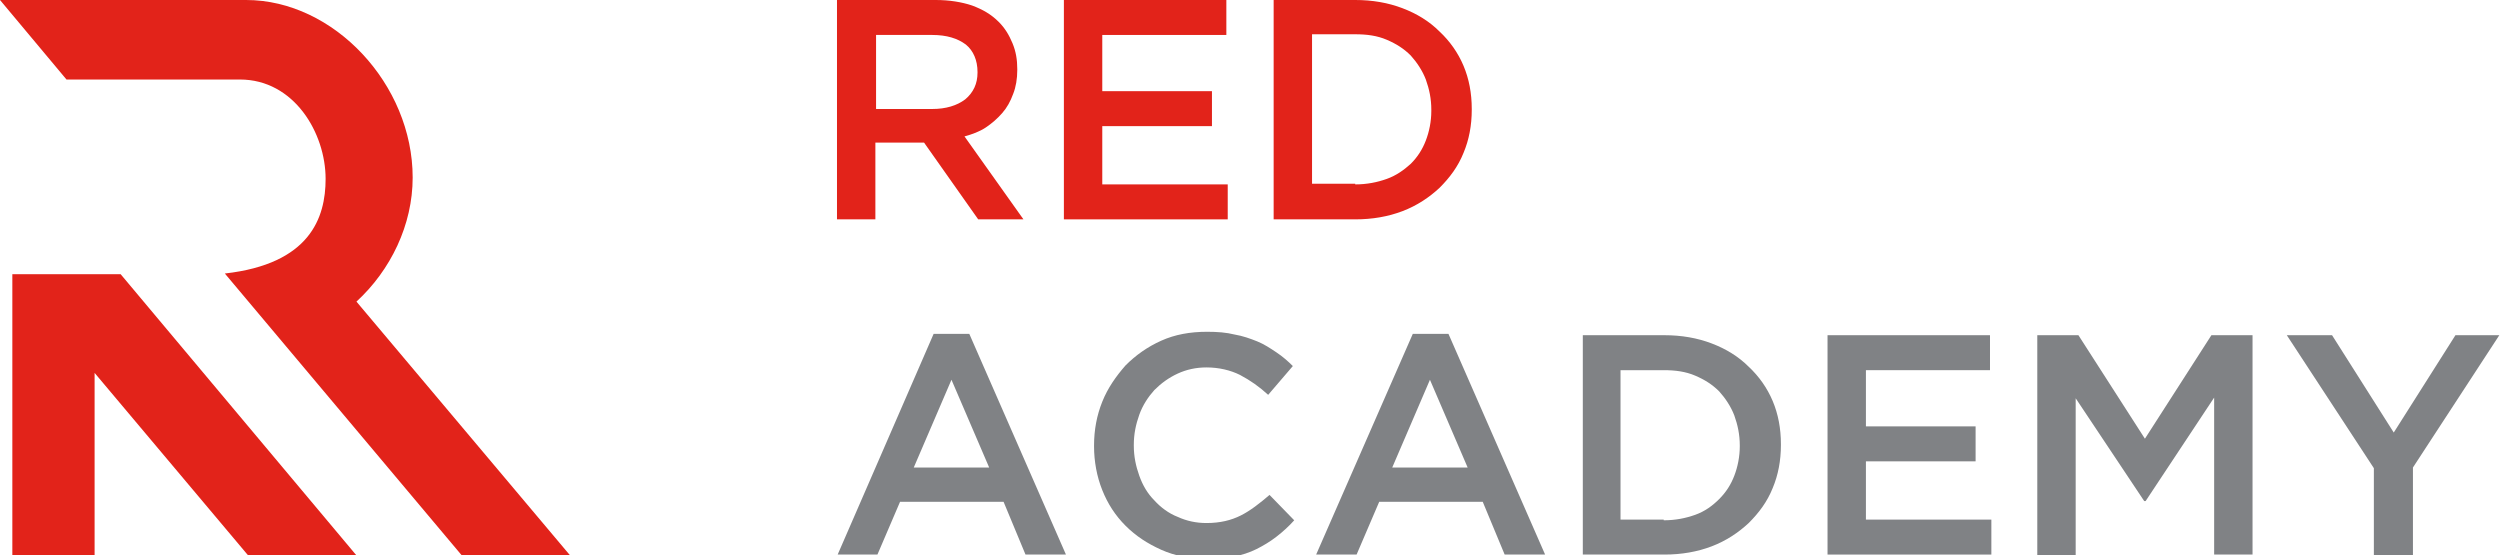
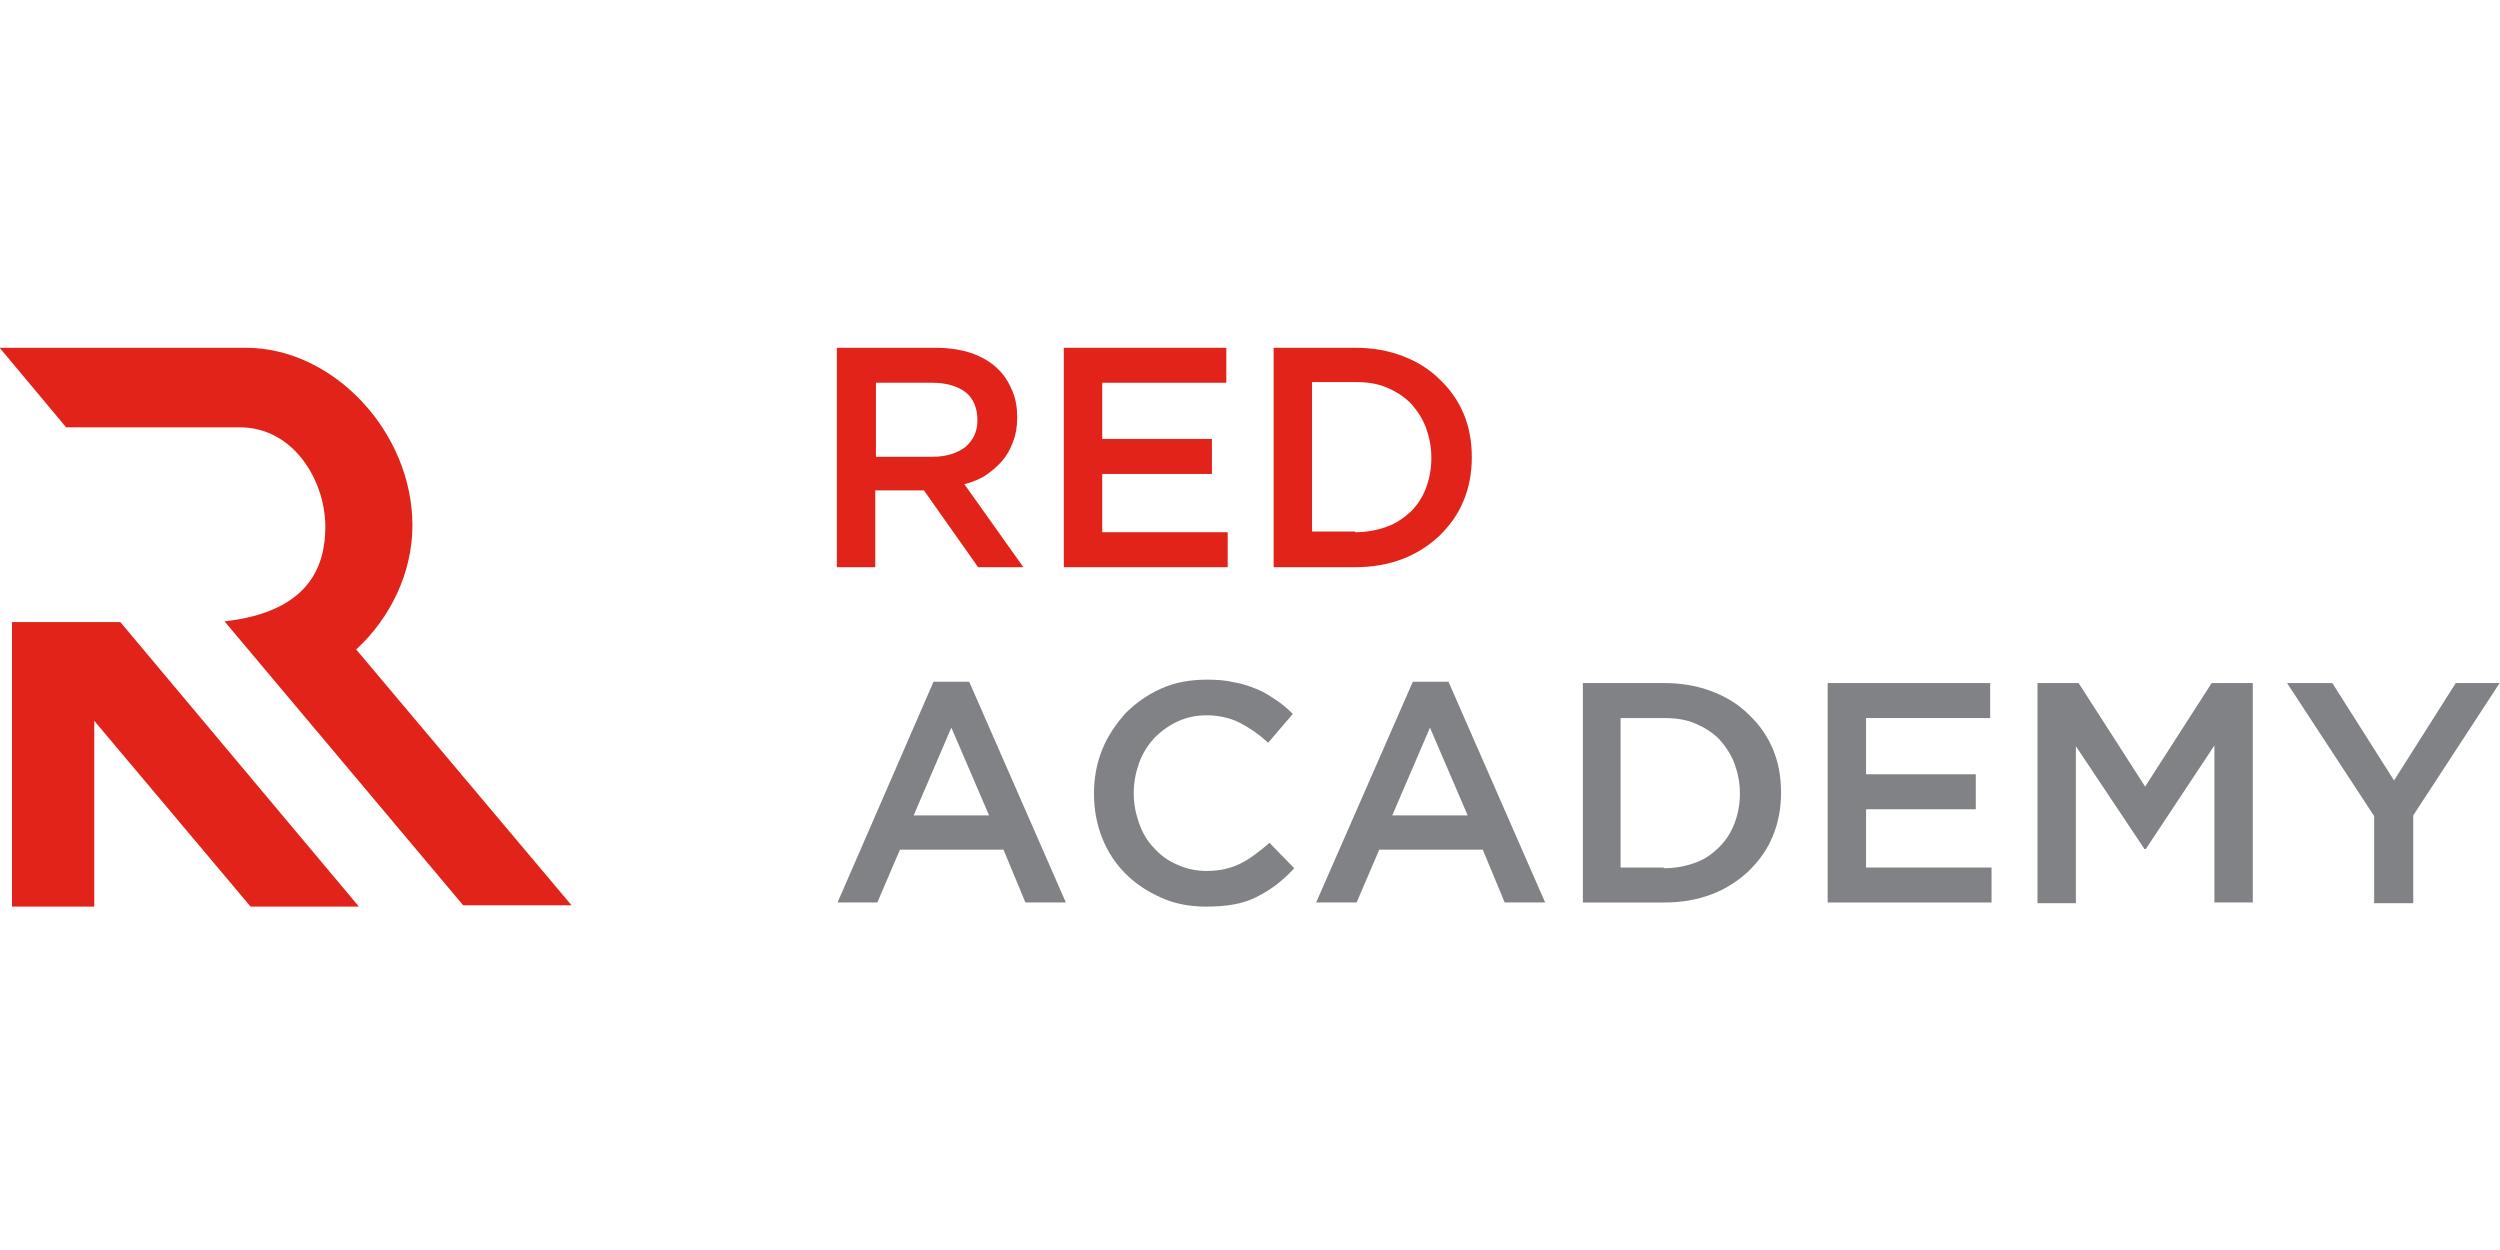
- <svg xmlns="http://www.w3.org/2000/svg" version="1.1" x="0px" y="0px" viewBox="0 0 364.7 80.9" enable-background="new 0 0 364.7 80.9" xml:space="preserve">
+ <svg xmlns="http://www.w3.org/2000/svg" version="1.1" id="Layer_1" x="0px" y="0px" width="900px" height="450px" viewBox="30 55 900 450" enable-background="new 30 55 900 450" xml:space="preserve">
  <g>
    <g>
      <g>
-         <path fill="#E2231A" d="M122.2,0h14.3c2,0,3.8,0.3,5.3,0.8c1.6,0.6,2.8,1.3,3.9,2.4c0.9,0.9,1.5,1.9,2,3.1     c0.5,1.2,0.7,2.4,0.7,3.8v0.1c0,1.3-0.2,2.5-0.6,3.5c-0.4,1.1-0.9,2-1.6,2.8c-0.7,0.8-1.5,1.5-2.4,2.1c-0.9,0.6-2,1-3.1,1.3     l8.6,12.1h-6.6l-7.9-11.2h-0.1h-7V32h-5.6V0z M136,15.9c2,0,3.6-0.5,4.8-1.4c1.2-1,1.8-2.3,1.8-3.9v-0.1c0-1.7-0.6-3.1-1.7-4     c-1.2-0.9-2.8-1.4-4.9-1.4h-8.2v10.8H136z" />
-         <path fill="#E2231A" d="M155.2,0h23.7v5.1h-18.1v8.2h16v5.1h-16v8.5h18.3V32h-23.9V0z" />
-         <path fill="#E2231A" d="M185.8,0h11.9c2.5,0,4.8,0.4,6.9,1.2c2.1,0.8,3.9,1.9,5.4,3.4c1.5,1.4,2.7,3.1,3.5,5     c0.8,1.9,1.2,4,1.2,6.3V16c0,2.3-0.4,4.4-1.2,6.3c-0.8,2-2,3.6-3.5,5.1c-1.5,1.4-3.3,2.6-5.4,3.4c-2.1,0.8-4.4,1.2-6.9,1.2h-11.9     V0z M197.7,26.9c1.7,0,3.2-0.3,4.6-0.8c1.4-0.5,2.5-1.3,3.5-2.2c1-1,1.7-2.1,2.2-3.4c0.5-1.3,0.8-2.8,0.8-4.3V16     c0-1.6-0.3-3-0.8-4.4c-0.5-1.3-1.3-2.5-2.2-3.5c-1-1-2.1-1.7-3.5-2.3c-1.4-0.6-2.9-0.8-4.6-0.8h-6.3v21.8H197.7z" />
+         <path fill="#E2231A" d="M331.514,180.2h35.299c4.937,0,9.38,0.741,13.083,1.975c3.949,1.481,6.912,3.209,9.627,5.924     c2.221,2.222,3.703,4.69,4.937,7.652c1.234,2.962,1.728,5.924,1.728,9.38v0.247c0,3.209-0.494,6.171-1.481,8.639     c-0.987,2.715-2.221,4.937-3.949,6.912c-1.728,1.975-3.702,3.703-5.924,5.184s-4.937,2.469-7.652,3.209l21.229,29.868h-16.292     l-19.501-27.646h-0.247H345.09v27.646h-13.823V180.2H331.514z M365.579,219.448c4.937,0,8.887-1.234,11.849-3.456     c2.962-2.468,4.443-5.677,4.443-9.627v-0.247c0-4.196-1.481-7.652-4.196-9.874c-2.962-2.222-6.912-3.456-12.096-3.456h-20.241     v26.659H365.579z" />
+         <path fill="#E2231A" d="M412.973,180.2h58.503v12.589h-44.68v20.242h39.496v12.589h-39.496v20.982h45.174v12.589h-58.997V180.2z" />
+         <path fill="#E2231A" d="M488.508,180.2h29.375c6.171,0,11.849,0.987,17.032,2.962c5.184,1.975,9.627,4.69,13.33,8.393     c3.702,3.456,6.665,7.652,8.639,12.342c1.975,4.69,2.963,9.874,2.963,15.551v0.247c0,5.677-0.988,10.861-2.963,15.551     c-1.974,4.937-4.937,8.887-8.639,12.589c-3.703,3.456-8.146,6.417-13.33,8.393c-5.184,1.975-10.861,2.962-17.032,2.962h-29.375     V180.2z M517.883,246.602c4.196,0,7.898-0.741,11.355-1.975c3.455-1.234,6.17-3.209,8.639-5.431     c2.469-2.469,4.196-5.184,5.431-8.393c1.234-3.209,1.975-6.912,1.975-10.614v-0.494c0-3.949-0.74-7.406-1.975-10.861     c-1.234-3.209-3.209-6.171-5.431-8.639c-2.469-2.469-5.184-4.197-8.639-5.678c-3.457-1.481-7.159-1.975-11.355-1.975h-15.552     v53.812h15.552V246.602z" />
      </g>
      <g>
-         <path fill="#808285" d="M136.2,48.7h5.2l14.1,32.2h-5.9l-3.2-7.7h-15.1l-3.3,7.7h-5.8L136.2,48.7z M144.3,68.2l-5.5-12.8     l-5.5,12.8H144.3z" />
-         <path fill="#808285" d="M175.9,81.5c-2.3,0-4.5-0.4-6.5-1.3c-2-0.9-3.7-2-5.2-3.5c-1.5-1.5-2.6-3.2-3.4-5.2     c-0.8-2-1.2-4.2-1.2-6.4v-0.1c0-2.3,0.4-4.4,1.2-6.4c0.8-2,2-3.7,3.4-5.3c1.5-1.5,3.2-2.7,5.2-3.6c2-0.9,4.2-1.3,6.7-1.3     c1.5,0,2.8,0.1,4,0.4c1.2,0.2,2.3,0.6,3.3,1c1,0.4,1.9,1,2.8,1.6c0.9,0.6,1.7,1.3,2.4,2l-3.6,4.2c-1.3-1.2-2.6-2.1-4.1-2.9     c-1.4-0.7-3.1-1.1-4.9-1.1c-1.5,0-2.9,0.3-4.2,0.9c-1.3,0.6-2.4,1.4-3.4,2.4c-0.9,1-1.7,2.2-2.2,3.6c-0.5,1.4-0.8,2.8-0.8,4.4     v0.1c0,1.6,0.3,3,0.8,4.4c0.5,1.4,1.2,2.6,2.2,3.6c0.9,1,2.1,1.9,3.4,2.4c1.3,0.6,2.7,0.9,4.2,0.9c2,0,3.6-0.4,5-1.1     c1.4-0.7,2.8-1.8,4.2-3l3.6,3.7c-0.8,0.9-1.7,1.7-2.6,2.4c-0.9,0.7-1.9,1.3-2.9,1.8c-1,0.5-2.2,0.9-3.4,1.1     C178.8,81.4,177.4,81.5,175.9,81.5z" />
-         <path fill="#808285" d="M206.1,48.7h5.2l14.1,32.2h-5.9l-3.2-7.7h-15.1l-3.3,7.7H192L206.1,48.7z M214.1,68.2l-5.5-12.8     l-5.5,12.8H214.1z" />
-         <path fill="#808285" d="M230.9,48.9h11.9c2.5,0,4.8,0.4,6.9,1.2c2.1,0.8,3.9,1.9,5.4,3.4c1.5,1.4,2.7,3.1,3.5,5     c0.8,1.9,1.2,4,1.2,6.3v0.1c0,2.3-0.4,4.4-1.2,6.3c-0.8,2-2,3.6-3.5,5.1c-1.5,1.4-3.3,2.6-5.4,3.4c-2.1,0.8-4.4,1.2-6.9,1.2     h-11.9V48.9z M242.7,75.9c1.7,0,3.2-0.3,4.6-0.8c1.4-0.5,2.5-1.3,3.5-2.3c1-1,1.7-2.1,2.2-3.4c0.5-1.3,0.8-2.8,0.8-4.3v-0.1     c0-1.6-0.3-3-0.8-4.4c-0.5-1.3-1.3-2.5-2.2-3.5c-1-1-2.1-1.7-3.5-2.3c-1.4-0.6-2.9-0.8-4.6-0.8h-6.3v21.8H242.7z" />
-         <path fill="#808285" d="M266.6,48.9h23.7V54h-18.1v8.2h16v5.1h-16v8.5h18.3v5.1h-23.9V48.9z" />
-         <path fill="#808285" d="M297.2,48.9h6l9.7,15.1l9.7-15.1h6v32h-5.6V58L313,73.1h-0.2l-10-15v22.9h-5.6V48.9z" />
-         <path fill="#808285" d="M346.3,68.3l-12.7-19.4h6.6l9,14.2l9-14.2h6.4L352,68.2v12.8h-5.7V68.3z" />
+         <path fill="#808285" d="M366.073,300.414h12.835l34.805,79.484h-14.564l-7.899-19.007h-37.273l-8.146,19.007h-14.317     L366.073,300.414z M386.067,348.549l-13.577-31.597l-13.576,31.597H386.067z" />
+         <path fill="#808285" d="M464.07,381.379c-5.678,0-11.108-0.987-16.045-3.209s-9.134-4.937-12.836-8.639     c-3.702-3.703-6.417-7.9-8.393-12.837c-1.974-4.937-2.961-10.366-2.961-15.798v-0.247c0-5.678,0.987-10.86,2.961-15.798     c1.976-4.937,4.937-9.133,8.393-13.083c3.703-3.702,7.9-6.665,12.836-8.887s10.367-3.208,16.538-3.208     c3.703,0,6.913,0.246,9.874,0.986c2.963,0.494,5.678,1.481,8.146,2.469c2.47,0.988,4.691,2.469,6.913,3.949     c2.222,1.482,4.195,3.21,5.924,4.938l-8.887,10.367c-3.209-2.962-6.418-5.184-10.12-7.158c-3.456-1.728-7.652-2.715-12.096-2.715     c-3.704,0-7.159,0.74-10.368,2.221c-3.209,1.481-5.924,3.456-8.393,5.925c-2.222,2.469-4.196,5.431-5.431,8.886     c-1.234,3.457-1.974,6.913-1.974,10.861v0.247c0,3.95,0.74,7.405,1.974,10.861s2.963,6.418,5.431,8.887     c2.222,2.469,5.184,4.69,8.393,5.925c3.209,1.48,6.664,2.222,10.368,2.222c4.937,0,8.886-0.987,12.342-2.716     c3.456-1.728,6.911-4.443,10.367-7.405l8.887,9.134c-1.975,2.222-4.195,4.196-6.417,5.924c-2.222,1.729-4.691,3.209-7.159,4.443     c-2.469,1.233-5.43,2.222-8.393,2.716C471.229,381.133,467.772,381.379,464.07,381.379z" />
+         <path fill="#808285" d="M538.618,300.414h12.836l34.805,79.484h-14.563l-7.899-19.007h-37.273l-8.146,19.007h-14.564     L538.618,300.414z M558.365,348.549l-13.576-31.597l-13.577,31.597H558.365z" />
+         <path fill="#808285" d="M599.835,300.908h29.375c6.171,0,11.849,0.987,17.032,2.962c5.185,1.975,9.628,4.69,13.33,8.393     c3.702,3.456,6.665,7.652,8.64,12.342c1.975,4.69,2.962,9.874,2.962,15.552v0.246c0,5.678-0.987,10.861-2.962,15.552     c-1.975,4.938-4.938,8.887-8.64,12.59c-3.702,3.455-8.146,6.417-13.33,8.392c-5.184,1.976-10.861,2.963-17.032,2.963h-29.375     V300.908z M628.963,367.557c4.196,0,7.899-0.741,11.355-1.976s6.171-3.209,8.64-5.677c2.469-2.469,4.196-5.185,5.43-8.394     c1.235-3.209,1.976-6.911,1.976-10.614v-0.247c0-3.949-0.74-7.405-1.976-10.86c-1.233-3.209-3.208-6.172-5.43-8.64     c-2.469-2.469-5.184-4.197-8.64-5.678c-3.455-1.481-7.159-1.975-11.355-1.975h-15.551v53.812h15.551V367.557z" />
+         <path fill="#808285" d="M687.96,300.908h58.503v12.589h-44.681v20.241h39.496v12.59h-39.496v20.981h45.174v12.589H687.96V300.908     z" />
+         <path fill="#808285" d="M763.494,300.908h14.811l23.944,37.272l23.943-37.272h14.812v78.99h-13.823v-56.527l-24.685,37.273     h-0.493l-24.686-37.027v56.528h-13.823V300.908L763.494,300.908z" />
+         <path fill="#808285" d="M884.695,348.796l-31.349-47.888h16.292l22.216,35.052l22.216-35.052h15.798l-31.103,47.641v31.597     h-14.07V348.796z" />
      </g>
    </g>
    <g>
-       <polygon fill="#E2231A" points="13.8,40 1.8,40 1.8,40 1.8,40 1.8,81.5 13.8,81.5 13.8,54.4 36.6,81.5 52.4,81.5 17.6,40   " />
-       <path fill="#E2231A" d="M52,44c5-4.6,8.2-11.2,8.2-18.1C60.2,12.3,48.7,0,35.9,0H0l9.7,11.6c0,0,19,0,25.3,0    c7.9,0,12.5,7.8,12.5,14.5c0,5.7-2.3,12.4-14.7,13.8l34.8,41.4h15.8L52,44z" />
+       <polygon fill="#E2231A" points="63.933,278.938 34.312,278.938 34.312,278.938 34.312,278.938 34.312,381.379 63.933,381.379     63.933,314.484 120.214,381.379 159.215,381.379 73.313,278.938   " />
+       <path fill="#E2231A" d="M158.228,288.812c12.342-11.355,20.241-27.647,20.241-44.679c0-33.571-28.387-63.934-59.983-63.934H29.868    l23.944,28.634c0,0,46.901,0,62.452,0c19.501,0,30.856,19.254,30.856,35.793c0,14.07-5.678,30.609-36.287,34.064l85.902,102.194    h39.001L158.228,288.812z" />
    </g>
  </g>
</svg>
